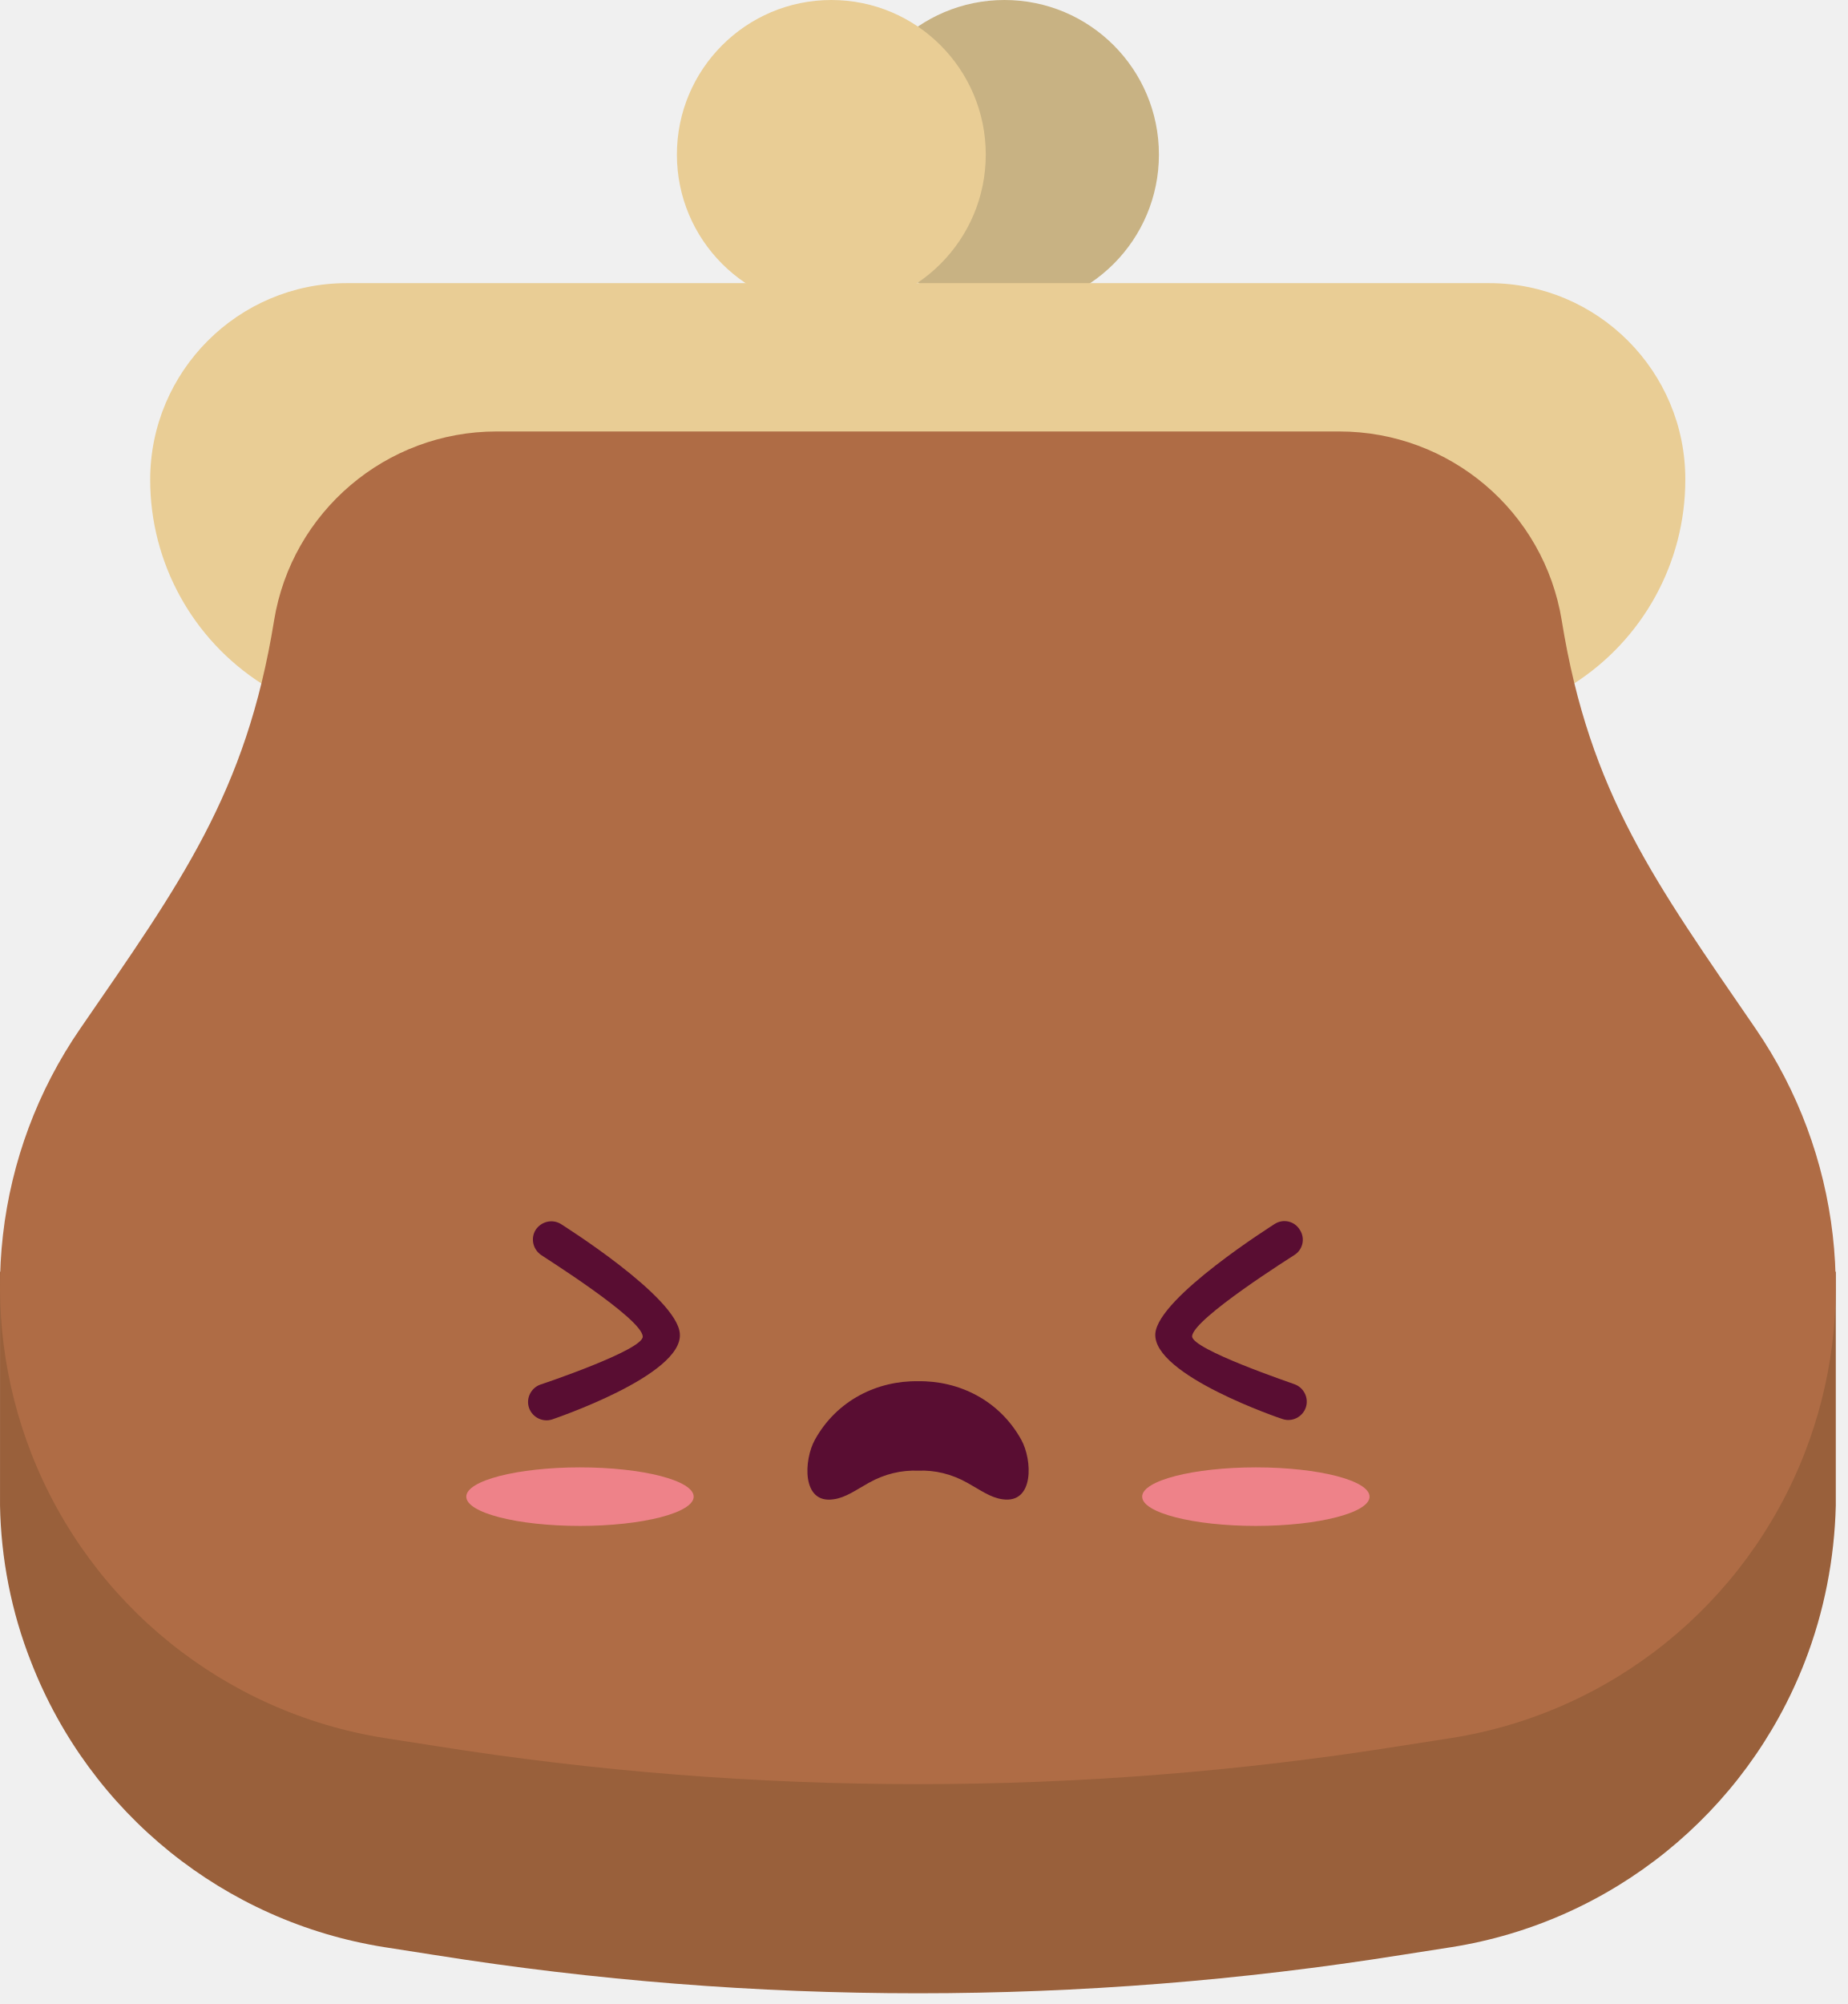
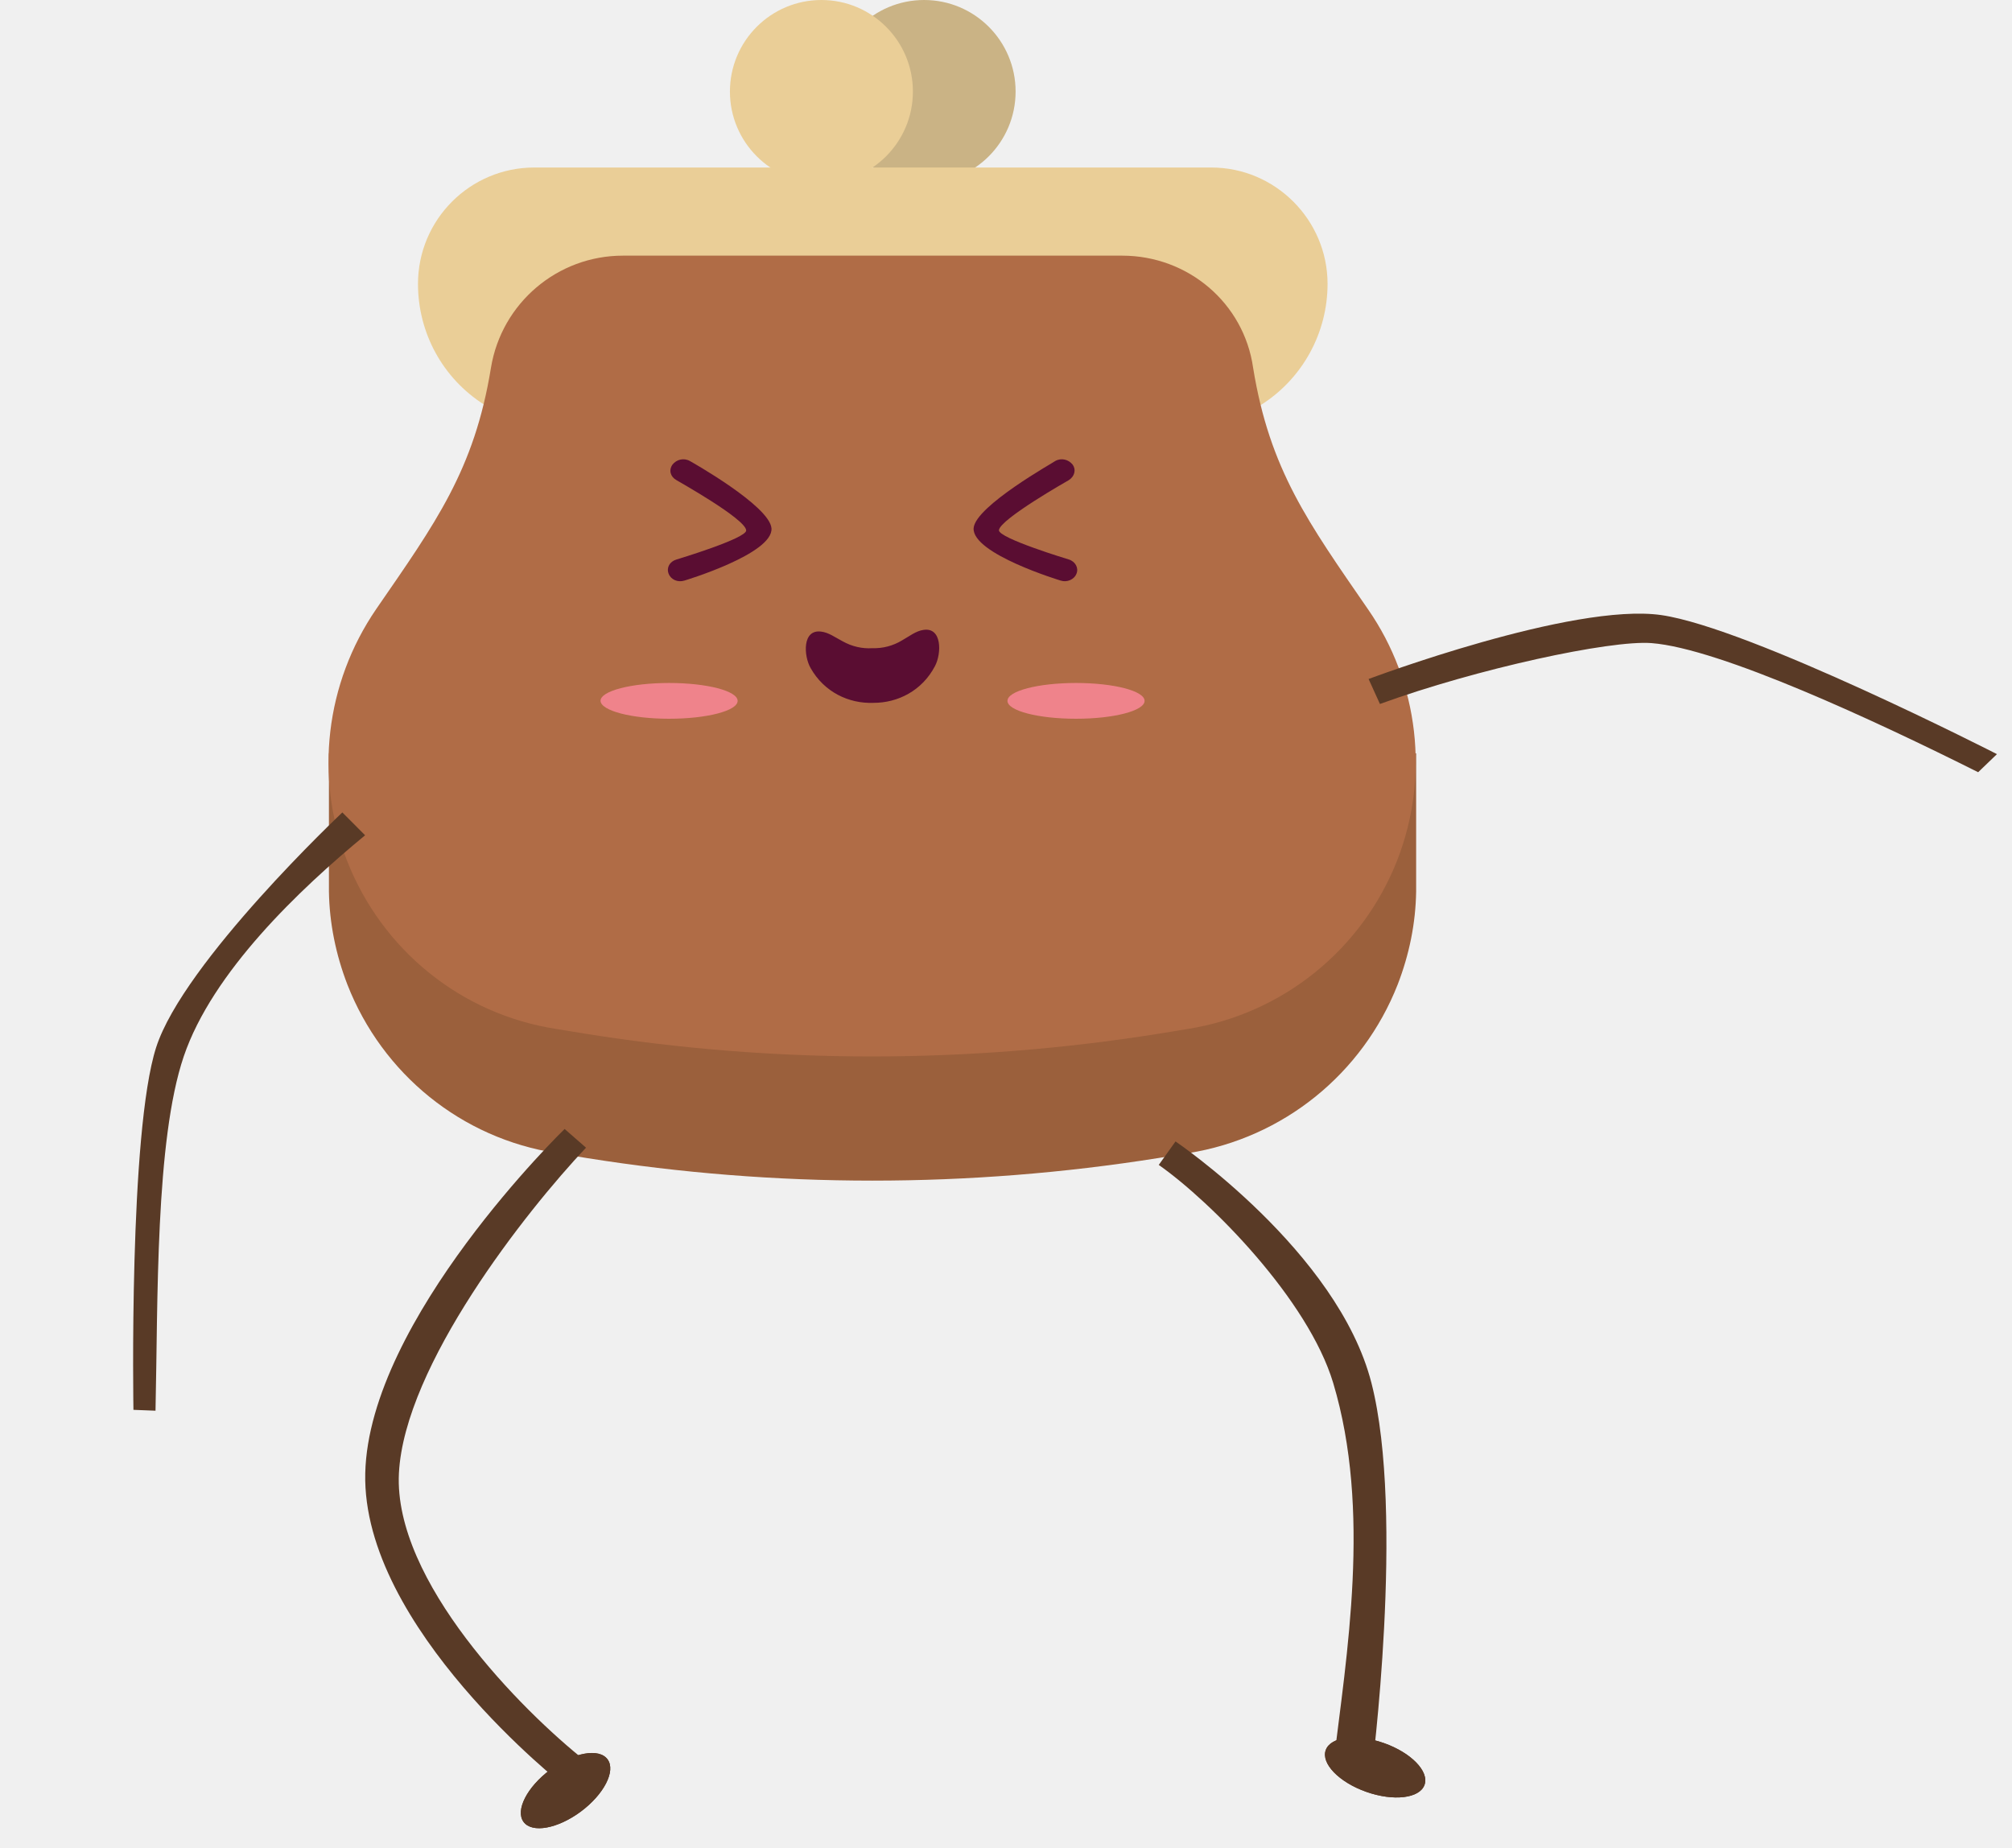
- <svg xmlns="http://www.w3.org/2000/svg" width="95" height="103" viewBox="0 0 95 103" fill="none">
-   <path d="M94.38 65.361H92.539C91.93 63.908 91.17 62.488 90.241 61.169C85.106 53.699 81.711 49.101 80.292 40.227C79.379 34.616 74.531 30.475 68.855 30.475H25.526C19.833 30.475 15.002 34.599 14.09 40.227C12.654 49.101 9.275 53.699 4.14 61.169C3.228 62.505 2.468 63.908 1.843 65.361H0.001V77.379C0.052 80.1 0.576 82.838 1.606 85.441C4.63 93.2 11.539 98.777 19.766 100.079L22.367 100.485C38.82 103.104 55.578 103.104 72.014 100.485L74.616 100.079C82.842 98.777 89.751 93.2 92.775 85.441C93.789 82.838 94.312 80.1 94.38 77.379V65.361Z" fill="#99603B" />
-   <path d="M51.642 15.888C56.026 15.888 59.581 12.332 59.581 7.944C59.581 3.557 56.026 0 51.642 0C47.257 0 43.702 3.557 43.702 7.944C43.702 12.332 47.257 15.888 51.642 15.888Z" fill="#C8B283" />
-   <path d="M76.558 14.553H17.823C12.248 14.553 7.721 19.083 7.721 24.66C7.721 28.92 9.9 32.875 13.482 35.157L22.705 41.022H71.659L80.883 35.157C84.464 32.875 86.643 28.92 86.643 24.66C86.66 19.083 82.133 14.553 76.558 14.553Z" fill="#E9CD95" />
-   <path d="M68.855 22.176H25.526C19.85 22.176 15.002 26.3 14.09 31.895C12.654 40.785 9.275 45.383 4.123 52.871C-0.286 59.277 -1.215 67.441 1.606 74.692C4.63 82.45 11.539 88.028 19.766 89.329L22.367 89.735C38.82 92.355 55.578 92.355 72.014 89.735L74.616 89.329C82.842 88.028 89.751 82.45 92.775 74.692C95.596 67.457 94.65 59.277 90.258 52.871C85.123 45.383 81.727 40.802 80.291 31.895C79.379 26.283 74.531 22.176 68.855 22.176Z" fill="#AF6C45" />
-   <path d="M42.74 15.888C47.125 15.888 50.679 12.332 50.679 7.944C50.679 3.557 47.125 0 42.74 0C38.355 0 34.8 3.557 34.8 7.944C34.8 12.332 38.355 15.888 42.74 15.888Z" fill="#E9CD95" />
-   <path fill-rule="evenodd" clip-rule="evenodd" d="M49.733 76.213C50.375 76.568 50.916 76.974 51.541 77.059C53.179 77.295 53.078 75.03 52.504 73.999C51.372 71.954 49.277 70.957 47.2 70.991C45.122 70.957 43.027 71.954 41.895 73.999C41.321 75.03 41.203 77.312 42.858 77.059C43.483 76.974 44.024 76.568 44.666 76.213C45.477 75.757 46.338 75.554 47.216 75.588C48.061 75.554 48.922 75.757 49.733 76.213Z" fill="#590D32" />
-   <path fill-rule="evenodd" clip-rule="evenodd" d="M27.84 64.517C27.401 64.23 27.266 63.655 27.536 63.216C27.823 62.776 28.398 62.641 28.837 62.911C28.854 62.928 34.834 66.664 34.952 68.557C35.104 70.703 28.431 72.934 28.398 72.951C27.908 73.12 27.367 72.85 27.198 72.36C27.029 71.87 27.3 71.329 27.79 71.16C27.806 71.16 33.094 69.385 33.043 68.692C33.009 67.762 27.84 64.534 27.84 64.517Z" fill="#590D32" />
-   <path fill-rule="evenodd" clip-rule="evenodd" d="M65.528 62.911C65.967 62.624 66.558 62.759 66.828 63.215C67.115 63.655 66.98 64.246 66.524 64.517C66.507 64.534 61.355 67.762 61.288 68.675C61.237 69.351 66.524 71.126 66.541 71.142C67.031 71.311 67.301 71.853 67.132 72.343C66.963 72.833 66.423 73.103 65.933 72.934C65.916 72.934 59.244 70.686 59.396 68.54C59.548 66.663 65.511 62.928 65.528 62.911Z" fill="#590D32" />
-   <path fill-rule="evenodd" clip-rule="evenodd" d="M29.817 78.428C33.026 78.428 35.662 77.752 35.662 76.924C35.662 76.095 33.043 75.419 29.817 75.419C26.607 75.419 23.972 76.095 23.972 76.924C23.972 77.752 26.59 78.428 29.817 78.428Z" fill="#EE8289" />
-   <path fill-rule="evenodd" clip-rule="evenodd" d="M64.565 78.428C67.775 78.428 70.41 77.752 70.41 76.924C70.41 76.095 67.791 75.419 64.565 75.419C61.355 75.419 58.72 76.095 58.72 76.924C58.72 77.752 61.355 78.428 64.565 78.428Z" fill="#EE8289" />
+ <svg xmlns="http://www.w3.org/2000/svg" width="196" height="180" viewBox="0 0 196 180" fill="none">
+   <g clip-path="url(#clip0)">
+     <path d="M138.001 73.378H135.962C135.251 71.718 134.398 70.153 133.402 68.682C127.619 60.287 123.826 55.117 122.214 45.156C121.171 38.847 115.719 34.199 109.319 34.199H60.678C54.278 34.199 48.873 38.847 47.83 45.156C46.218 55.117 42.425 60.287 36.642 68.682C35.599 70.153 34.745 71.766 34.081 73.378H32.043V86.849C32.09 89.885 32.707 92.968 33.844 95.909C37.258 104.636 44.986 110.897 54.23 112.32L57.122 112.795C75.564 115.735 94.385 115.735 112.874 112.795L115.766 112.32C125.011 110.85 132.739 104.589 136.152 95.909C137.29 92.968 137.906 89.932 137.954 86.849V73.378H138.001Z" fill="#9B603C" />
+     <path d="M90.022 17.835C94.945 17.835 98.935 13.842 98.935 8.917C98.935 3.992 94.945 0 90.022 0C85.1 0 81.109 3.992 81.109 8.917C81.109 13.842 85.1 17.835 90.022 17.835Z" fill="#CAB385" />
+     <path d="M117.995 16.317H52.049C45.791 16.317 40.719 21.392 40.719 27.653C40.719 32.444 43.137 36.855 47.166 39.416L57.549 46.01H112.495L122.878 39.416C126.907 36.855 129.325 32.397 129.325 27.653C129.325 21.44 124.253 16.317 117.995 16.317Z" fill="#EACE97" />
+     <path d="M109.318 24.902H60.677C54.324 24.902 48.872 29.503 47.829 35.812C46.217 45.772 42.425 50.943 36.641 59.338C31.71 66.548 30.62 75.702 33.796 83.813C37.209 92.541 44.937 98.802 54.182 100.225L57.074 100.699C75.516 103.64 94.337 103.64 112.826 100.699L115.718 100.225C124.963 98.754 132.69 92.493 136.104 83.813C139.28 75.702 138.237 66.5 133.259 59.338C127.475 50.943 123.683 45.772 122.071 35.812C121.17 29.503 115.718 24.902 109.318 24.902Z" fill="#B06C46" />
+     <path d="M80.018 17.835C84.941 17.835 88.931 13.842 88.931 8.917C88.931 3.992 84.941 0 80.018 0C75.096 0 71.106 3.992 71.106 8.917C71.106 13.842 75.096 17.835 80.018 17.835Z" fill="#EACE97" />
+     <g clip-path="url(#clip1)">
+       <path fill-rule="evenodd" clip-rule="evenodd" d="M87.893 62.364C88.602 61.965 89.214 61.471 89.928 61.362C91.784 61.042 91.731 63.657 91.083 64.878C89.834 67.271 87.468 68.471 85.082 68.462C82.698 68.549 80.294 67.426 78.967 65.075C78.28 63.876 78.142 61.264 80.007 61.524C80.724 61.609 81.352 62.083 82.074 62.459C82.989 62.976 83.994 63.202 84.995 63.137C85.998 63.169 86.995 62.911 87.893 62.364Z" fill="#5A0D32" />
+       <path fill-rule="evenodd" clip-rule="evenodd" d="M65.179 70.011C68.852 70.011 71.857 69.237 71.857 68.268C71.857 67.3 68.852 66.526 65.179 66.526C61.505 66.526 58.5 67.3 58.5 68.268C58.548 69.237 61.553 70.011 65.179 70.011Z" fill="#EF838B" />
+       <path fill-rule="evenodd" clip-rule="evenodd" d="M104.821 70.011C108.495 70.011 111.5 69.237 111.5 68.268C111.5 67.3 108.495 66.526 104.821 66.526C101.148 66.526 98.143 67.3 98.143 68.268C98.143 69.237 101.148 70.011 104.821 70.011Z" fill="#EF838B" />
+       <path fill-rule="evenodd" clip-rule="evenodd" d="M65.897 46.768C65.294 46.426 65.13 45.789 65.514 45.251C65.897 44.762 66.609 44.566 67.212 44.909C67.212 44.909 74.991 49.264 75.155 51.466C75.32 53.962 66.664 56.555 66.664 56.555C66.007 56.751 65.349 56.457 65.13 55.87C64.911 55.283 65.24 54.696 65.897 54.5C65.897 54.5 72.745 52.445 72.69 51.662C72.635 50.536 65.952 46.817 65.897 46.768Z" fill="#5A0D32" />
+       <path fill-rule="evenodd" clip-rule="evenodd" d="M102.79 44.909C103.392 44.566 104.104 44.762 104.488 45.253C104.871 45.794 104.652 46.433 104.104 46.777C104.104 46.777 97.421 50.56 97.311 51.641C97.257 52.427 104.104 54.491 104.104 54.491C104.762 54.688 105.091 55.326 104.871 55.867C104.652 56.456 103.94 56.751 103.337 56.555C103.337 56.555 94.682 53.951 94.846 51.445C95.01 49.283 102.79 44.959 102.79 44.909Z" fill="#5A0D32" />
+     </g>
+   </g>
+   <path d="M55.002 173.969C55.002 173.969 35.233 158.534 35.581 143.504C35.928 128.474 55.002 109.968 55.002 109.968L57.087 111.791C51.235 117.988 39.397 133.006 38.861 143.504C38.325 154.002 50.788 166.59 57.087 171.572L55.002 173.969Z" fill="#593A26" />
+   <ellipse rx="5.101" ry="2.525" transform="matrix(0.802386 -0.596806 0.589582 0.807708 55.0941 174.417)" fill="#593A26" />
+   <ellipse rx="5.101" ry="2.525" transform="matrix(0.802386 -0.596806 0.589582 0.807708 55.0941 174.417)" fill="#593A26" />
+   <path d="M114.515 111.183C114.515 111.183 130.319 121.885 133.601 134.713C136.882 147.541 133.601 172.811 133.601 172.811L129.875 171.97C131.182 161.185 133.601 147.132 129.875 134.713C127.442 126.602 118.001 117.065 112.881 113.47L114.515 111.183Z" fill="#593A26" />
+   <ellipse rx="5.101" ry="2.526" transform="matrix(0.942899 0.33308 -0.340729 0.940162 133.959 172.163)" fill="#593A26" />
+   <ellipse rx="5.101" ry="2.526" transform="matrix(0.942899 0.33308 -0.340729 0.940162 133.959 172.163)" fill="#593A26" />
+   <path d="M33.35 79.136C33.35 79.136 17.895 93.693 15.214 102.013C12.534 110.333 12.999 137.327 12.999 137.327L15.149 137.411C15.392 126.794 15.113 111.107 17.901 102.897C20.689 94.687 29.175 86.629 35.567 81.361L33.35 79.136Z" fill="#593A26" />
+   <path d="M133.322 66.139C133.322 66.139 153.193 58.663 161.844 59.914C170.495 61.166 194.534 73.457 194.534 73.457L192.703 75.219C182.817 70.267 167.552 63.152 160.879 62.642C156.863 62.335 143.888 65.131 134.427 68.572L133.322 66.139Z" fill="#593A26" />
+   <defs>
+     <clipPath id="clip0">
+       <rect width="106" height="115" fill="white" transform="translate(32)" />
+     </clipPath>
+     <clipPath id="clip1">
+       <rect width="53" height="25.275" fill="white" transform="translate(58.5 44.7363)" />
+     </clipPath>
+   </defs>
</svg>
